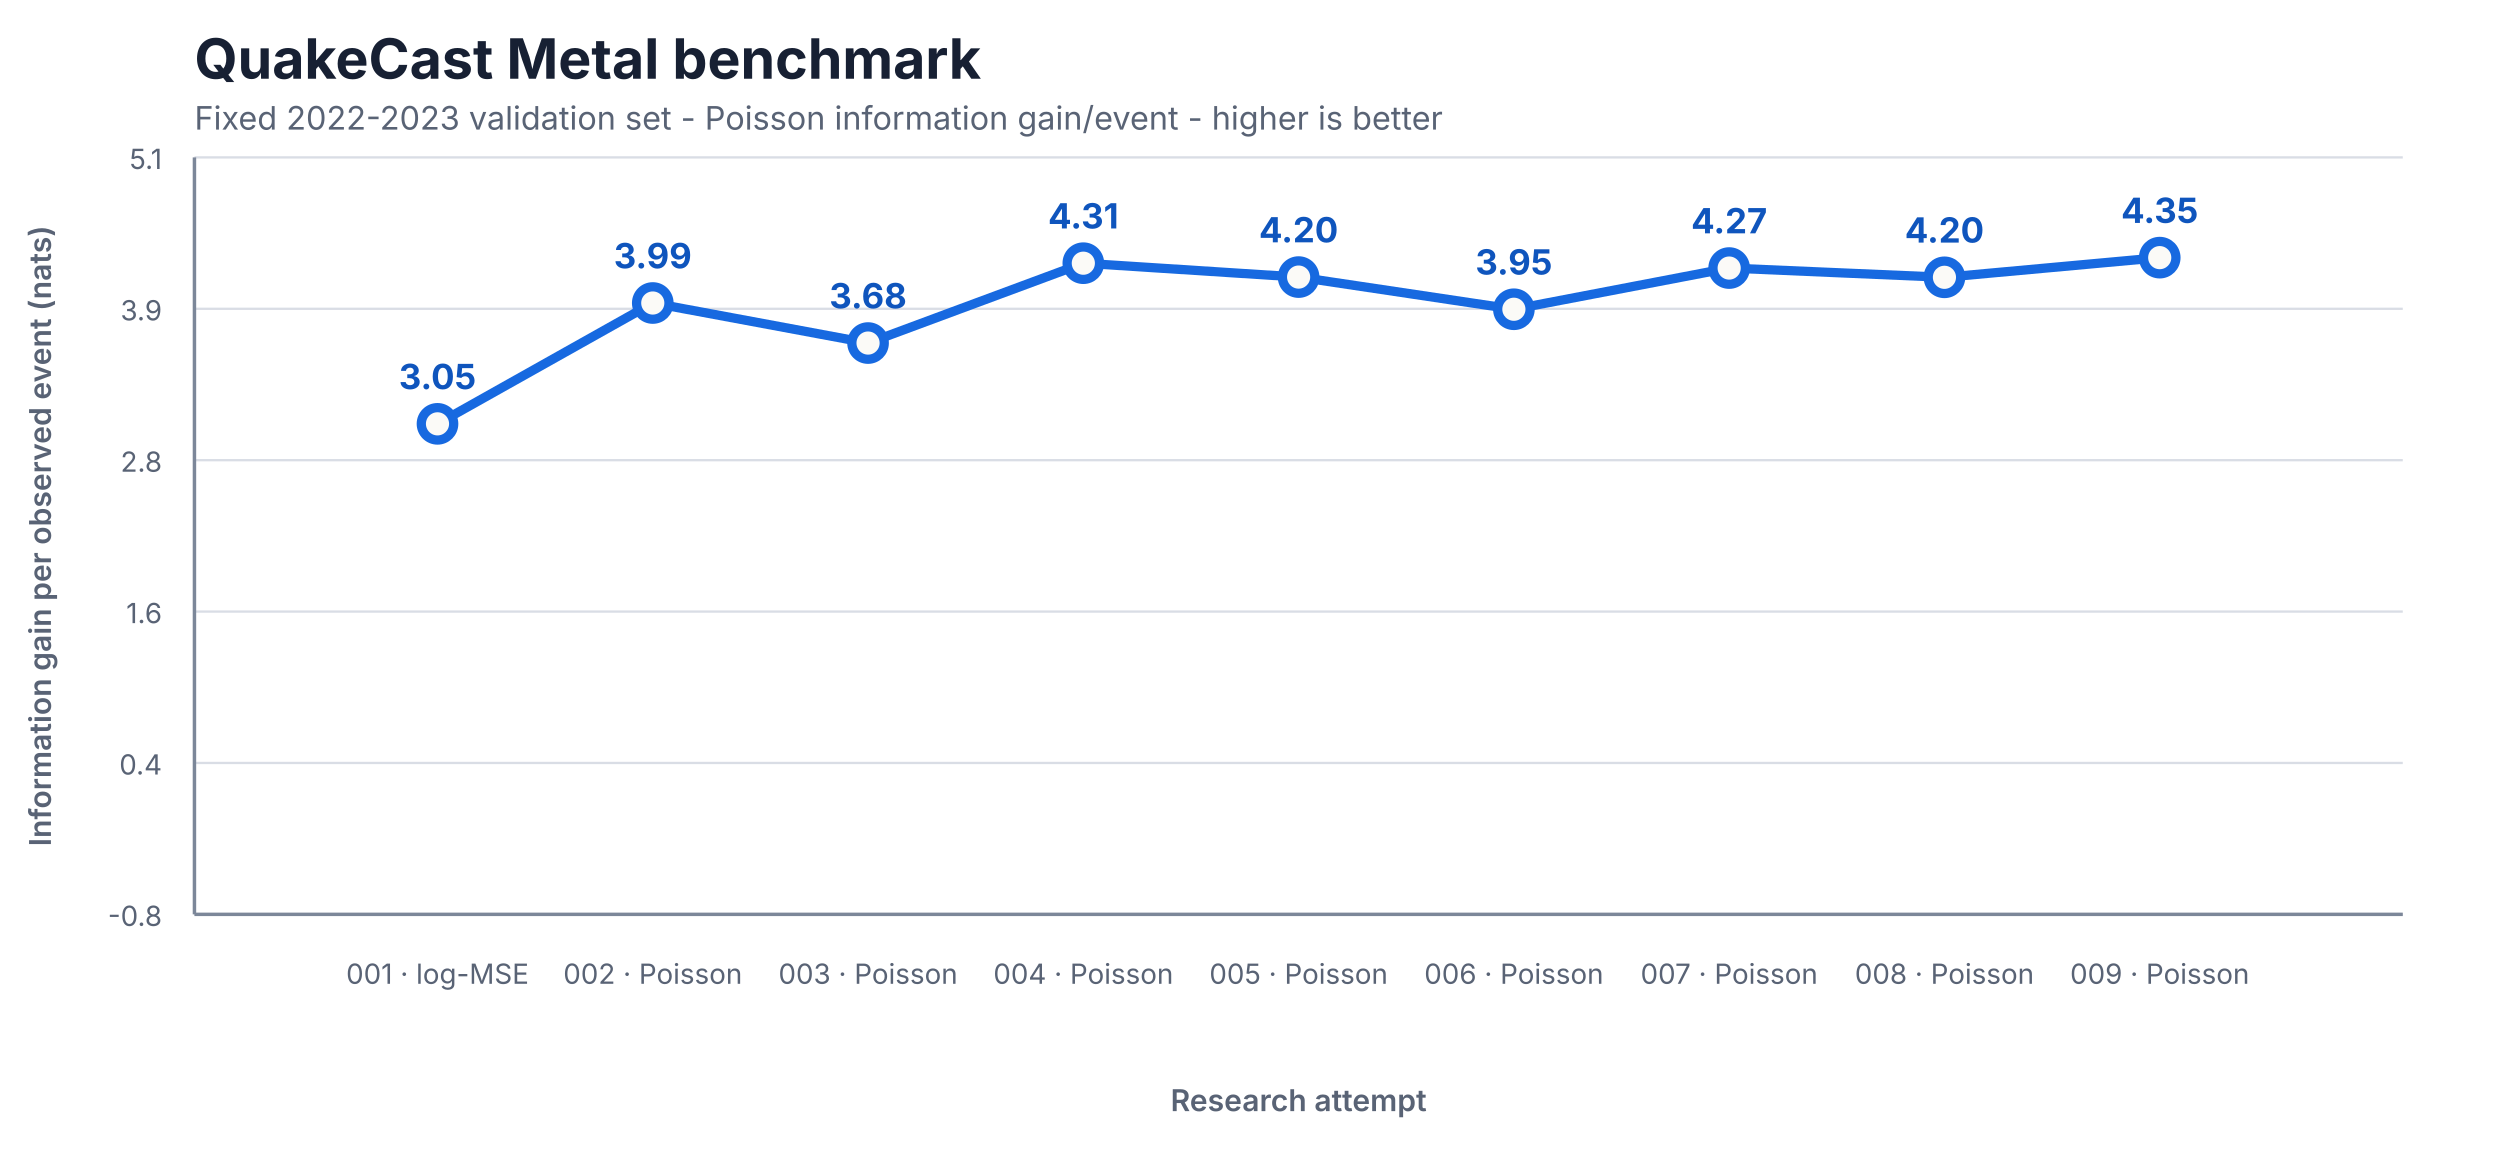
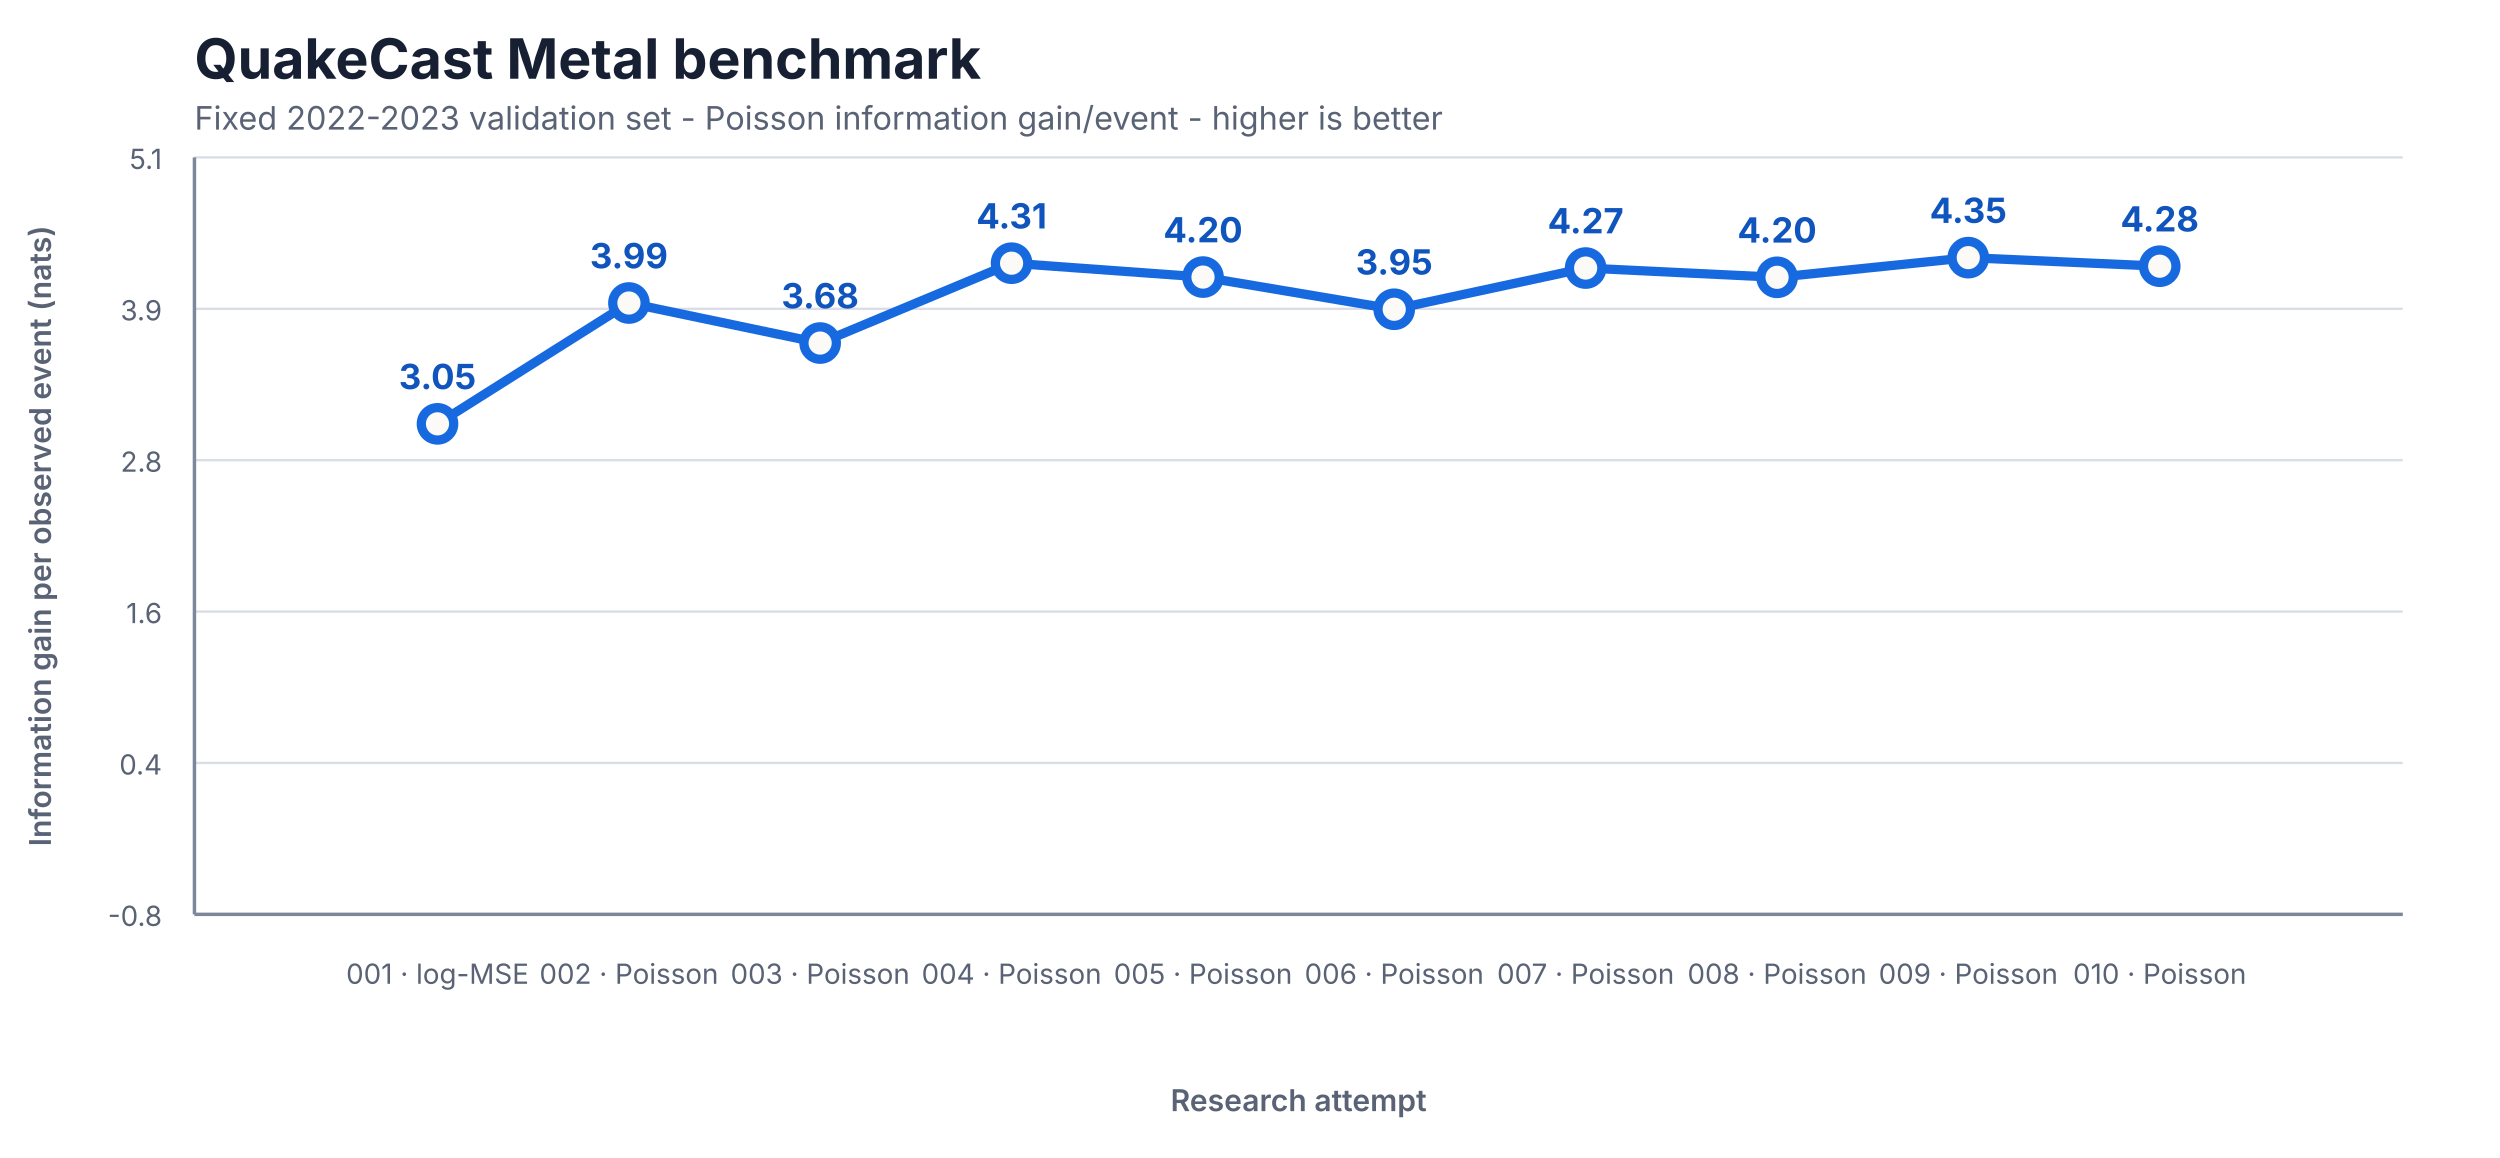
<svg xmlns="http://www.w3.org/2000/svg" width="1080" height="500" viewBox="0 0 1080 500" role="img" aria-labelledby="title desc">
  <style>
  :root { color-scheme: light dark; }
  svg { background: #fbfaf7; font-family: ui-sans-serif, -apple-system, BlinkMacSystemFont, "Segoe UI", sans-serif; }
  .title { fill: #172033; font-size: 24px; font-weight: 700; }
  .subtitle, .tick, .axis-label, .attempt, .empty { fill: #596375; }
  .subtitle { font-size: 14px; } .tick { font-size: 12px; } .axis-label { font-size: 13px; font-weight: 600; }
  .grid { stroke: #d9dde5; stroke-width: 1; } .axis { stroke: #7c8799; stroke-width: 1.5; }
  .series { fill: none; stroke: #1769e0; stroke-width: 4; stroke-linejoin: round; stroke-linecap: round; }
  .point { fill: #fbfaf7; stroke: #1769e0; stroke-width: 4; }
  .value { fill: #0f55bd; font-size: 15px; font-weight: 700; } .attempt { font-size: 12px; }
  @media (prefers-color-scheme: dark) {
    svg { background: #10141c; } .title { fill: #eef3fb; } .subtitle, .tick, .axis-label, .attempt, .empty { fill: #aeb8c7; }
    .grid { stroke: #2c3441; } .axis { stroke: #697588; } .series { stroke: #68a0ff; }
    .point { fill: #10141c; stroke: #68a0ff; } .value { fill: #8bb8ff; }
  }
</style>
  <text class="title" x="84" y="34">QuakeCast Metal benchmark</text>
  <text class="subtitle" x="84" y="56">Fixed 2022-2023 validation set - Poisson information gain/event - higher is better</text>
  <line class="grid" x1="84" y1="395.0" x2="1038" y2="395.0" />
  <text class="tick" x="70" y="400.0" text-anchor="end">-0.8</text>
  <line class="grid" x1="84" y1="329.6" x2="1038" y2="329.6" />
  <text class="tick" x="70" y="334.6" text-anchor="end">0.4</text>
  <line class="grid" x1="84" y1="264.2" x2="1038" y2="264.2" />
  <text class="tick" x="70" y="269.2" text-anchor="end">1.6</text>
  <line class="grid" x1="84" y1="198.8" x2="1038" y2="198.8" />
  <text class="tick" x="70" y="203.8" text-anchor="end">2.8</text>
  <line class="grid" x1="84" y1="133.4" x2="1038" y2="133.4" />
  <text class="tick" x="70" y="138.4" text-anchor="end">3.9</text>
  <line class="grid" x1="84" y1="68.0" x2="1038" y2="68.0" />
  <text class="tick" x="70" y="73.0" text-anchor="end">5.1</text>
  <line class="axis" x1="84" y1="68" x2="84" y2="395" />
  <line class="axis" x1="84" y1="395" x2="1038" y2="395" />
  <text class="axis-label" transform="translate(22 231.5) rotate(-90)" text-anchor="middle">Information gain per observed event (nats)</text>
  <text class="axis-label" x="561.0" y="480" text-anchor="middle">Research attempt</text>
-   <polyline class="series" points="189.0,183.1 282.0,130.9 375.0,148.2 468.0,113.7 561.0,119.7 654.0,133.6 747.0,115.8 840.0,119.8 933.0,111.3" />
+   <polyline class="series" points="189.0,183.1 271.7,130.9 354.3,148.2 437.0,113.7 519.7,119.7 602.3,133.6 685.0,115.8 767.7,119.8 850.3,111.3 933.0,115.0" />
  <circle class="point" cx="189.0" cy="183.1" r="7" />
  <text class="value" x="189.0" y="168.1" text-anchor="middle">3.05</text>
  <text class="attempt" x="189.0" y="425" text-anchor="middle">001 · log-MSE</text>
-   <circle class="point" cx="282.0" cy="130.9" r="7" />
-   <text class="value" x="282.0" y="115.9" text-anchor="middle">3.99</text>
-   <text class="attempt" x="282.0" y="425" text-anchor="middle">002 · Poisson</text>
-   <circle class="point" cx="375.0" cy="148.2" r="7" />
-   <text class="value" x="375.0" y="133.2" text-anchor="middle">3.68</text>
-   <text class="attempt" x="375.0" y="425" text-anchor="middle">003 · Poisson</text>
-   <circle class="point" cx="468.0" cy="113.7" r="7" />
-   <text class="value" x="468.0" y="98.7" text-anchor="middle">4.31</text>
-   <text class="attempt" x="468.0" y="425" text-anchor="middle">004 · Poisson</text>
-   <circle class="point" cx="561.0" cy="119.7" r="7" />
-   <text class="value" x="561.0" y="104.7" text-anchor="middle">4.20</text>
-   <text class="attempt" x="561.0" y="425" text-anchor="middle">005 · Poisson</text>
-   <circle class="point" cx="654.0" cy="133.6" r="7" />
-   <text class="value" x="654.0" y="118.6" text-anchor="middle">3.95</text>
-   <text class="attempt" x="654.0" y="425" text-anchor="middle">006 · Poisson</text>
-   <circle class="point" cx="747.0" cy="115.8" r="7" />
-   <text class="value" x="747.0" y="100.8" text-anchor="middle">4.27</text>
-   <text class="attempt" x="747.0" y="425" text-anchor="middle">007 · Poisson</text>
-   <circle class="point" cx="840.0" cy="119.8" r="7" />
-   <text class="value" x="840.0" y="104.8" text-anchor="middle">4.20</text>
-   <text class="attempt" x="840.0" y="425" text-anchor="middle">008 · Poisson</text>
-   <circle class="point" cx="933.0" cy="111.3" r="7" />
-   <text class="value" x="933.0" y="96.3" text-anchor="middle">4.35</text>
-   <text class="attempt" x="933.0" y="425" text-anchor="middle">009 · Poisson</text>
+   <circle class="point" cx="271.7" cy="130.9" r="7" />
+   <text class="value" x="271.7" y="115.9" text-anchor="middle">3.99</text>
+   <text class="attempt" x="271.7" y="425" text-anchor="middle">002 · Poisson</text>
+   <circle class="point" cx="354.3" cy="148.2" r="7" />
+   <text class="value" x="354.3" y="133.2" text-anchor="middle">3.68</text>
+   <text class="attempt" x="354.3" y="425" text-anchor="middle">003 · Poisson</text>
+   <circle class="point" cx="437.0" cy="113.7" r="7" />
+   <text class="value" x="437.0" y="98.7" text-anchor="middle">4.31</text>
+   <text class="attempt" x="437.0" y="425" text-anchor="middle">004 · Poisson</text>
+   <circle class="point" cx="519.7" cy="119.7" r="7" />
+   <text class="value" x="519.7" y="104.7" text-anchor="middle">4.20</text>
+   <text class="attempt" x="519.7" y="425" text-anchor="middle">005 · Poisson</text>
+   <circle class="point" cx="602.3" cy="133.6" r="7" />
+   <text class="value" x="602.3" y="118.6" text-anchor="middle">3.95</text>
+   <text class="attempt" x="602.3" y="425" text-anchor="middle">006 · Poisson</text>
+   <circle class="point" cx="685.0" cy="115.8" r="7" />
+   <text class="value" x="685.0" y="100.8" text-anchor="middle">4.27</text>
+   <text class="attempt" x="685.0" y="425" text-anchor="middle">007 · Poisson</text>
+   <circle class="point" cx="767.7" cy="119.8" r="7" />
+   <text class="value" x="767.7" y="104.8" text-anchor="middle">4.20</text>
+   <text class="attempt" x="767.7" y="425" text-anchor="middle">008 · Poisson</text>
+   <circle class="point" cx="850.3" cy="111.3" r="7" />
+   <text class="value" x="850.3" y="96.3" text-anchor="middle">4.35</text>
+   <text class="attempt" x="850.3" y="425" text-anchor="middle">009 · Poisson</text>
+   <circle class="point" cx="933.0" cy="115.0" r="7" />
+   <text class="value" x="933.0" y="100.0" text-anchor="middle">4.28</text>
+   <text class="attempt" x="933.0" y="425" text-anchor="middle">010 · Poisson</text>
</svg>
